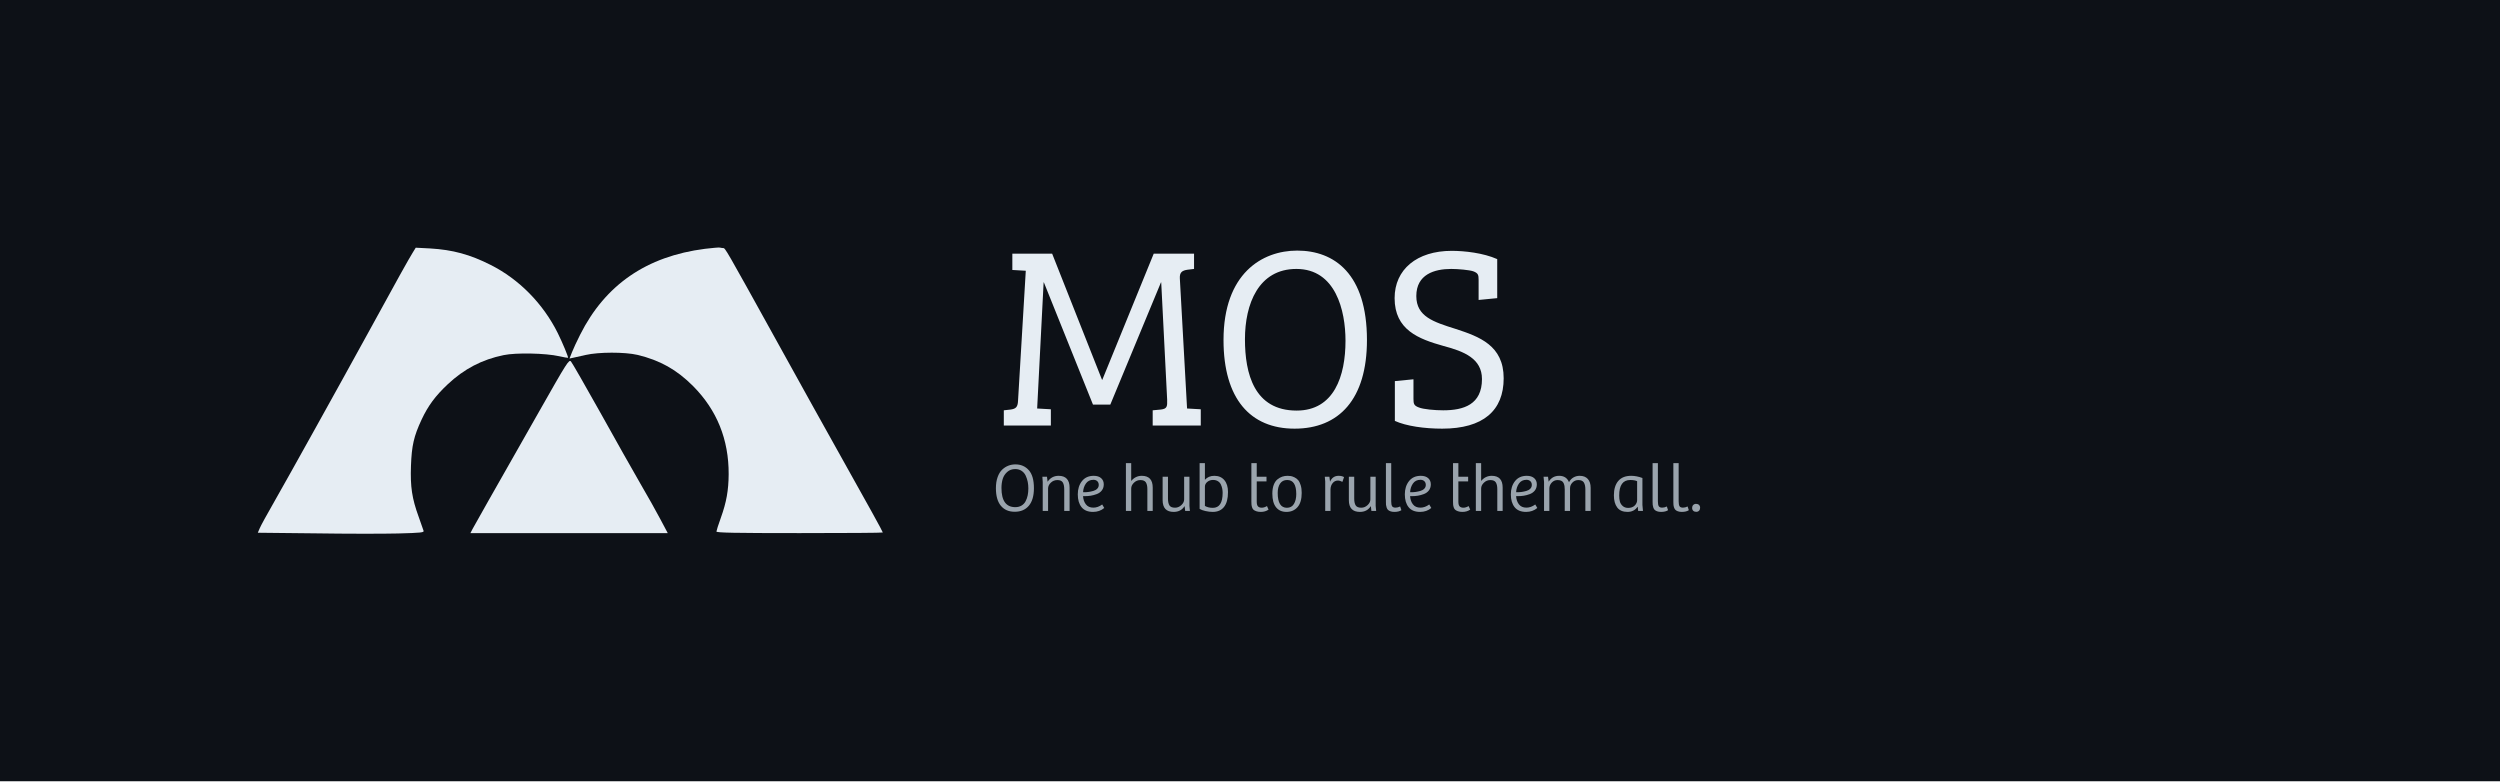
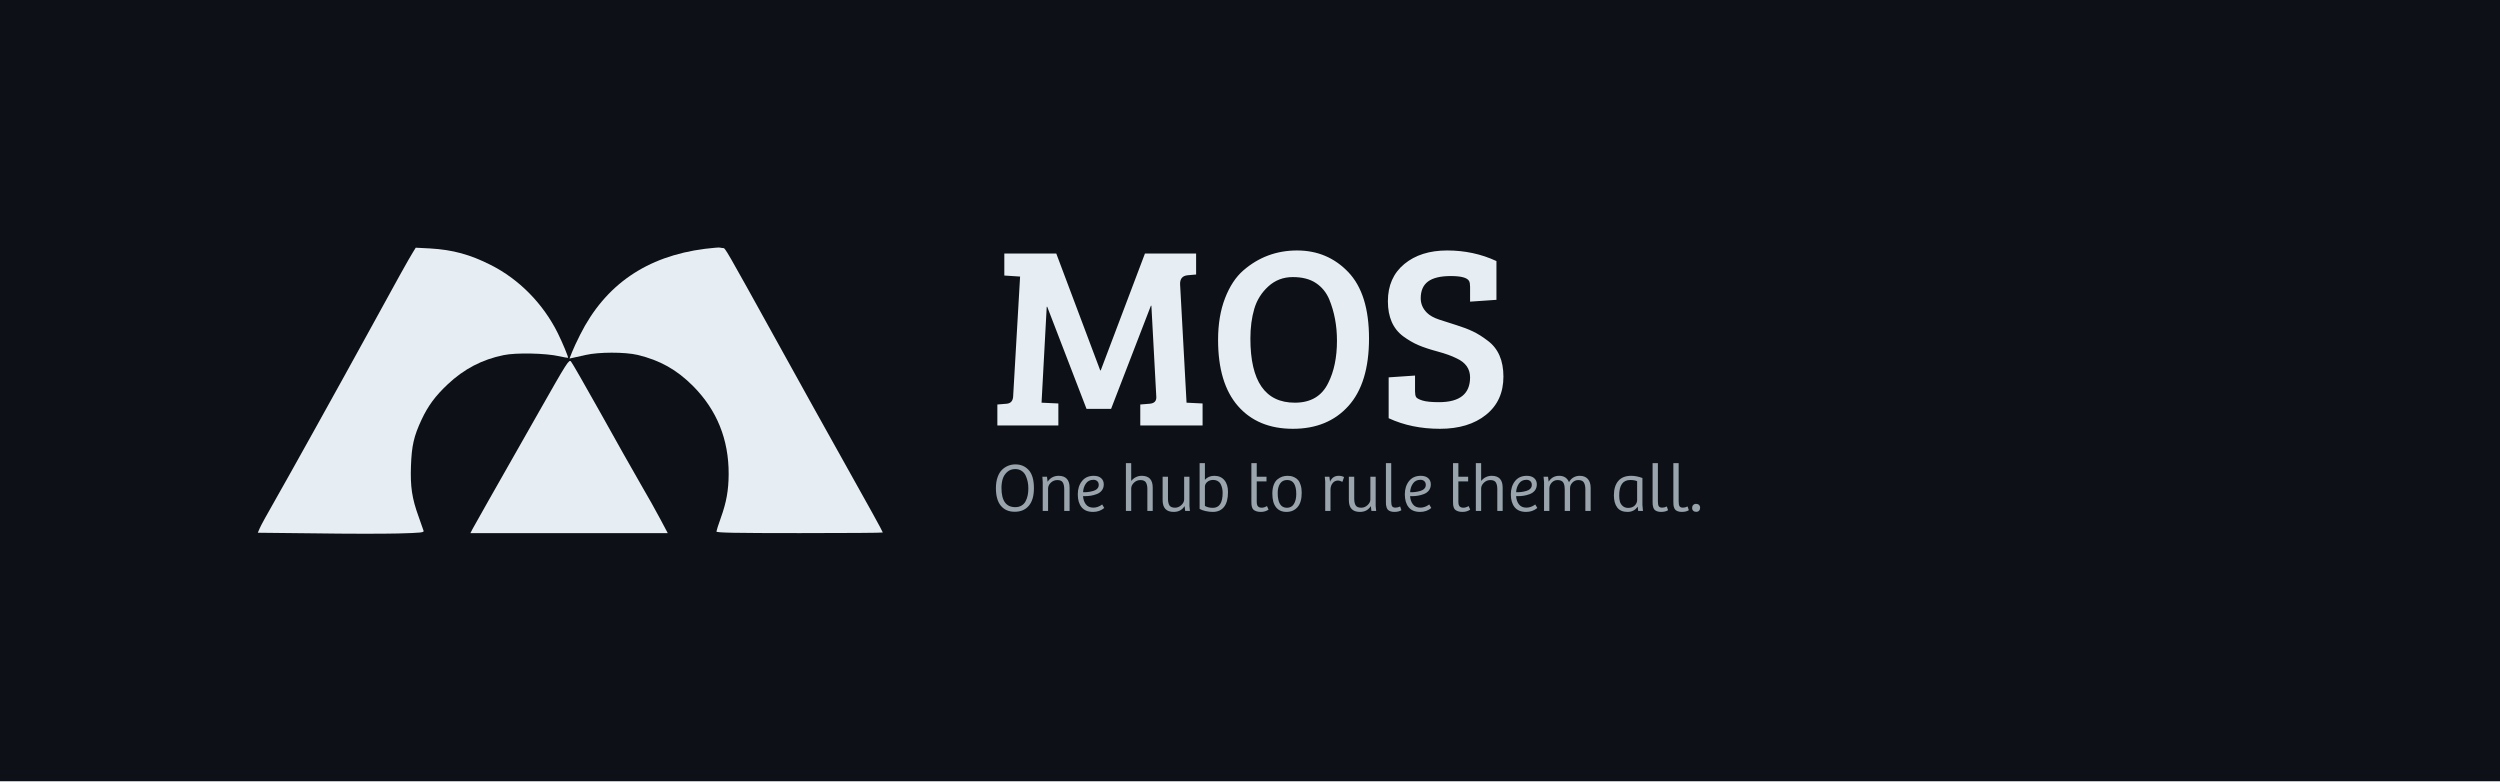
<svg xmlns="http://www.w3.org/2000/svg" viewBox="0 0 1600 500" width="1600" height="500" role="img" aria-label="MOS: One hub to rule them all.">
  <rect width="1600" height="500" fill="#0d1117" />
  <g transform="translate(141.43,141.54) scale(0.78293)">
    <g transform="translate(0,290) scale(0.1,-0.1)" fill="#e6edf3">
      <path d="M3957 2674 c-478 -61 -816 -294 -1021 -702 -26 -51 -56 -116 -67 -144 l-20 -51 28 6 c15 4 62 14 103 23 108 25 321 25 424 1 184 -44 322 -121 456 -256 194 -196 291 -435 290 -720 -1 -132 -18 -228 -64 -356 -20 -55 -36 -106 -36 -112 0 -10 143 -13 680 -13 374 0 680 2 680 5 0 7 -120 224 -342 620 -102 182 -340 609 -528 950 -421 761 -418 755 -435 755 -7 0 -19 2 -27 4 -7 2 -62 -3 -121 -10z" />
      <path d="M1568 2644 c-30 -48 -132 -230 -358 -644 -259 -472 -659 -1191 -776 -1396 -57 -99 -110 -196 -118 -216 l-15 -35 467 -5 c257 -4 563 -4 680 -1 190 5 213 8 208 22 -3 9 -21 60 -40 114 -55 151 -69 246 -63 417 6 165 23 241 87 378 53 113 112 193 213 288 134 126 281 203 458 239 101 21 342 16 453 -9 38 -9 71 -14 73 -13 4 5 -44 121 -84 202 -120 241 -316 440 -548 557 -170 86 -311 124 -496 135 l-117 6 -24 -39z" />
      <path d="M2600 1343 c-402 -707 -526 -926 -544 -960 l-17 -33 807 0 806 0 -60 113 c-32 61 -106 193 -164 292 -57 99 -205 360 -327 580 -123 220 -231 408 -240 418 -17 17 -29 -1 -261 -410z" />
    </g>
  </g>
-   <g transform="translate(635.00,272.36)">
-     <path d="M70.47-29.28L70.30-29.28L38.38-110L12.90-110L12.90-99.58L21.50-99.08L16.54-15.88C16.38-11.74 15.05-10.75 11.91-10.26L7.44-9.76L7.44 0L37.55 0L37.55-10.42L28.78-10.92L32.92-91.64L33.08-91.64L64.51-13.40L75.59-13.40L108.02-91.64L108.18-91.64L111.98-16.54C112.15-12.08 111.82-10.75 108.02-10.26L102.72-9.76L102.72 0L133.49 0L133.49-10.42L124.72-10.92L120.09-94.29C119.92-98.09 121.58-99.25 125.05-99.74L129.19-100.24L129.19-110L103.38-110M239.85-54.75C239.85-97.10 219.01-111.98 195.19-111.98C172.69-111.98 148.05-97.26 148.05-54.75C148.05-17.04 165.25 1.98 193.53 1.98C221.98 1.98 239.85-16.87 239.85-54.75M161.77-55.25C161.77-77.74 170.38-100.24 194.69-100.24C219.83-100.24 226.12-73.61 226.12-54.26C226.12-31.76 218.84-9.59 194.86-9.59C167.56-9.59 161.77-33.41 161.77-55.25M287.98 1.98C314.29 1.98 327.35-9.59 327.35-30.27C327.35-51.28 311.80-56.90 296.59-61.86C282.36-66.33 271.44-69.80 271.44-82.87C271.44-96.77 283.02-100.24 293.77-100.24C298.24-100.24 305.35-99.58 307.83-98.75C310.98-97.59 311.31-96.44 311.31-93.29L311.31-80.39L323.22-81.55L323.22-106.53C314.29-110.50 302.21-111.82 294.11-111.82C271.77-111.82 257.55-99.91 257.55-81.55C257.55-61.20 272.93-55.41 288.81-50.95C302.05-47.47 313.46-42.84 313.46-29.77C313.46-13.40 301.71-9.76 288.65-9.76C283.35-9.76 275.91-10.42 273.10-11.58C269.95-12.74 269.62-13.89 269.62-17.04L269.62-29.61L257.71-28.45L257.71-2.98C264.99 0.33 276.57 1.98 287.98 1.98" fill="#e6edf3" />
+   <g transform="translate(635.00,272.28)">
+     <path d="M7.77-110L41.02-110L69.14-35.23L69.47-35.23L97.76-110L130.51-110L130.51-96.60L125.05-96.11Q120.09-95.61 120.26-90.32L124.39-14.56L134.65-14.06L134.65 0L94.78 0L94.78-13.40L100.74-13.89Q105.20-14.23 105.04-18.20L101.89-76.59L101.56-76.59L76.09-10.59L60.38-10.59L35.23-75.92L34.90-75.92L31.59-14.56L42.35-14.06L42.35 0L3.31 0L3.31-13.40L9.26-13.89Q13.07-14.23 13.40-18.36L17.86-95.28L7.77-95.94L7.77-110M195.11-111.98Q214.71-111.98 227.94-98.09Q241.17-84.20 241.17-55.66Q241.17-27.13 228.02-12.49Q214.87 2.15 192.46 2.15Q170.05 2.15 157.31-12.41Q144.57-26.96 144.57-54.75Q144.57-69.97 149.04-81.47Q153.50-92.96 160.78-99.25Q175.50-111.98 195.11-111.98M165.25-55.58Q165.25-14.56 193.70-14.56Q208.92-14.56 215.04-27.13Q220.66-38.21 220.66-54.26Q220.66-68.65 215.70-80.72Q212.89-87.34 207.18-91.14Q201.47-94.95 192.38-94.95Q183.28-94.95 176.74-88.99Q170.21-83.04 167.73-74.60Q165.25-66.17 165.25-55.58M286-14.89Q305.85-14.89 305.85-30.77Q305.85-39.04 297.08-43.01Q292.45-45.32 285.09-47.31Q277.73-49.29 272.85-51.36Q267.97-53.43 263.01-57.07Q253.25-64.35 253.25-79.48Q253.25-94.62 263.75-103.30Q274.26-111.98 291.21-111.98Q308.17-111.98 322.72-105.20L322.72-80.39L305.85-79.23L305.85-88.83Q305.85-91.31 305.19-92.47Q303.37-95.61 293.53-95.61Q283.68-95.61 278.97-92.14Q274.26-88.66 274.26-81.38Q274.26-76.09 278.23-72.12Q280.87-69.47 286.08-67.74Q291.29-66 297.17-64.18Q303.04-62.36 307.59-60.21Q312.14-58.06 317.10-54.26Q327.19-46.81 327.19-31.26Q327.19-15.71 316.02-6.78Q304.86 2.15 286.58 2.15Q268.30 2.15 253.74-4.63L253.74-30.77L270.62-31.92L270.62-21.83Q270.62-19.35 271.28-18.20Q271.94-17.04 275.33-15.96Q278.72-14.89 286-14.89" fill="#e6edf3" />
  </g>
  <g transform="translate(635.00,327)">
    <path d="M26.71-14.56Q26.71-7.17 23.45-3.32Q20.20 0.53 14.43 0.53Q8.71 0.53 5.54-3.32Q2.38-7.17 2.38-14.56Q2.38-18.61 3.48-21.67Q4.58-24.73 6.40-26.44Q8.23-28.16 10.36-28.97Q12.50-29.79 14.87-29.79Q20.11-29.79 23.41-26.11Q26.71-22.44 26.71-14.56M5.94-14.70Q5.94-2.42 14.78-2.42Q17.07-2.42 18.77-3.43Q20.46-4.44 21.38-6.20Q22.31-7.96 22.73-10.01Q23.14-12.06 23.14-14.43Q23.14-16.59 22.75-18.59Q22.35-20.59 21.47-22.53Q20.59-24.46 18.85-25.63Q17.12-26.80 14.74-26.80Q11.70-26.80 9.64-24.97Q7.57-23.14 6.75-20.53Q5.94-17.91 5.94-14.70M35.77-14.34L35.77 0L32.34 0L32.34-18.57L32.12-21.87L35.07-21.87L35.46-18.70Q38.02-22.48 42.55-22.48Q45.98-22.48 47.76-20.57Q49.54-18.66 49.54-14.92L49.54 0L46.11 0L46.11-13.86Q46.11-16.68 45.19-18.22Q44.26-19.76 41.71-19.76Q39.25-19.76 37.51-18.08Q35.77-16.41 35.77-14.34M64.99-22.48Q68.02-22.48 69.72-20.99Q71.41-19.49 71.41-17.03Q71.41-14.74 70.18-13.13Q68.95-11.53 66.92-10.78Q64.90-10.03 63.07-9.75Q61.25-9.46 59.31-9.46Q59.09-9.46 58.72-9.48Q58.34-9.50 58.17-9.50Q58.30-6.42 59.93-4.27Q61.56-2.11 64.77-2.11Q67.67-2.11 70.40-4.14L71.72-1.89Q68.73 0.62 64.55 0.62Q59.62 0.62 57.20-2.40Q54.78-5.41 54.78-10.60Q54.78-15.71 57.46-19.10Q60.15-22.48 64.99-22.48M68.20-16.63Q68.20-18.17 67.25-19.05Q66.31-19.93 64.81-19.93Q61.60-19.93 59.95-17.51Q58.30-15.09 58.17-12.01Q58.30-12.01 58.59-11.99Q58.87-11.97 59.05-11.97Q60.41-11.97 61.78-12.17Q63.14-12.36 64.70-12.80Q66.26-13.24 67.23-14.23Q68.20-15.22 68.20-16.63M88.97-14.34L88.97 0L85.58 0L85.58-30.58L88.97-30.58L88.97-19.18Q91.70-22.48 95.74-22.48Q102.74-22.48 102.74-14.92L102.74 0L99.31 0L99.31-13.99Q99.31-16.72 98.38-18.24Q97.46-19.76 94.82-19.76Q92.49-19.76 90.73-18.06Q88.97-16.37 88.97-14.34M122.85-7.35L122.85-21.87L126.24-21.87L126.24-3.21L126.54 0L123.51 0L123.16-2.99L123.07-2.99Q120.74 0.62 116.16 0.62Q109.08 0.62 109.08-6.91L109.08-21.87L112.51-21.87L112.51-7.88Q112.51-5.06 113.43-3.56Q114.36-2.07 117.04-2.07Q119.28-2.07 121.07-3.74Q122.85-5.41 122.85-7.35M132.75-1.32L132.75-30.58L136.14-30.58L136.14-19.93Q138.42-22.48 142.16-22.48Q146.26-22.48 148.59-19.71Q150.92-16.94 150.92-12.10Q150.92-5.76 148.39-2.57Q145.86 0.62 141.15 0.62Q138.95 0.62 136.51 0.07Q134.07-0.48 132.75-1.32M136.14-15.49L136.14-3.21Q138.25-1.98 141.20-1.98Q147.49-1.98 147.49-11.57Q147.49-12.98 147.22-14.30Q146.96-15.62 146.34-16.94Q145.73-18.26 144.43-19.05Q143.13-19.84 141.33-19.84Q139.22-19.84 137.68-18.59Q136.14-17.34 136.14-15.49M165.88-5.98L165.88-30.58L169.31-30.58L169.31-21.87L175.56-21.87L175.56-18.92L169.31-18.92L169.31-5.90Q169.31-3.78 170.10-2.93Q170.90-2.07 172.52-2.07Q174.06-2.07 175.87-3.12L176.88-0.84Q174.77 0.62 171.91 0.62Q170.24 0.62 169.05 0.20Q167.86-0.22 167.24-0.77Q166.63-1.32 166.32-2.31Q166.01-3.30 165.95-4.03Q165.88-4.75 165.88-5.98M188.63-2.02Q191.62-2.02 193.12-4.49Q194.61-6.95 194.61-10.82Q194.61-19.80 188.80-19.80Q185.81-19.80 184.27-17.53Q182.73-15.27 182.73-11.53Q182.73-2.02 188.63-2.02M179.30-11.09Q179.30-14.34 180.18-16.68Q181.06-19.01 182.58-20.22Q184.10-21.43 185.68-21.96Q187.26-22.48 189.07-22.48Q190.17-22.48 191.18-22.31Q192.19-22.13 193.53-21.47Q194.88-20.81 195.82-19.71Q196.77-18.61 197.43-16.50Q198.09-14.39 198.09-11.57Q198.09-5.46 195.40-2.42Q192.72 0.62 188.32 0.62Q184.05 0.62 181.68-2.33Q179.30-5.28 179.30-11.09M216.52-13.95L216.52 0L213.14 0L213.14-18.88L212.87-21.87L215.82-21.87L216.22-18.70Q217.84-22.48 221.72-22.48Q223.87-22.48 225.19-21.65L224.14-18.61Q222.55-19.45 221.28-19.45Q219.25-19.45 217.93-17.84Q216.61-16.24 216.52-13.95M242.04-7.35L242.04-21.87L245.43-21.87L245.43-3.21L245.74 0L242.70 0L242.35-2.99L242.26-2.99Q239.93 0.62 235.36 0.62Q228.27 0.62 228.27-6.91L228.27-21.87L231.70-21.87L231.70-7.88Q231.70-5.06 232.63-3.56Q233.55-2.07 236.24-2.07Q238.48-2.07 240.26-3.74Q242.04-5.41 242.04-7.35M251.99-5.68L251.99-30.58L255.38-30.58L255.38-6.16Q255.38-3.92 255.95-3.01Q256.52-2.11 258.15-2.11Q259.60-2.11 261.10-2.86L261.89-0.48Q260.22 0.62 257.40 0.62Q255.90 0.62 254.85 0.22Q253.79-0.18 253.26-0.73Q252.74-1.28 252.43-2.22Q252.12-3.17 252.05-3.89Q251.99-4.62 251.99-5.68M274.30-22.48Q277.33-22.48 279.03-20.99Q280.72-19.49 280.72-17.03Q280.72-14.74 279.49-13.13Q278.26-11.53 276.23-10.78Q274.21-10.03 272.38-9.75Q270.56-9.46 268.62-9.46Q268.40-9.46 268.03-9.48Q267.65-9.50 267.48-9.50Q267.61-6.42 269.24-4.27Q270.86-2.11 274.08-2.11Q276.98-2.11 279.71-4.14L281.03-1.89Q278.04 0.62 273.86 0.62Q268.93 0.62 266.51-2.40Q264.09-5.41 264.09-10.60Q264.09-15.71 266.77-19.10Q269.46-22.48 274.30-22.48M277.51-16.63Q277.51-18.17 276.56-19.05Q275.62-19.93 274.12-19.93Q270.91-19.93 269.26-17.51Q267.61-15.09 267.48-12.01Q267.61-12.01 267.89-11.99Q268.18-11.97 268.36-11.97Q269.72-11.97 271.08-12.17Q272.45-12.36 274.01-12.80Q275.57-13.24 276.54-14.23Q277.51-15.22 277.51-16.63M294.93-5.98L294.93-30.58L298.36-30.58L298.36-21.87L304.61-21.87L304.61-18.92L298.36-18.92L298.36-5.90Q298.36-3.78 299.16-2.93Q299.95-2.07 301.58-2.07Q303.12-2.07 304.92-3.12L305.93-0.84Q303.82 0.62 300.96 0.62Q299.29 0.62 298.10 0.20Q296.91-0.22 296.30-0.77Q295.68-1.32 295.37-2.31Q295.06-3.30 295-4.03Q294.93-4.75 294.93-5.98M312.93-14.34L312.93 0L309.54 0L309.54-30.58L312.93-30.58L312.93-19.18Q315.66-22.48 319.70-22.48Q326.70-22.48 326.70-14.92L326.70 0L323.27 0L323.27-13.99Q323.27-16.72 322.34-18.24Q321.42-19.76 318.78-19.76Q316.45-19.76 314.69-18.06Q312.93-16.37 312.93-14.34M342.14-22.48Q345.18-22.48 346.87-20.99Q348.57-19.49 348.57-17.03Q348.57-14.74 347.34-13.13Q346.10-11.53 344.08-10.78Q342.06-10.03 340.23-9.75Q338.40-9.46 336.47-9.46Q336.25-9.46 335.87-9.48Q335.50-9.50 335.32-9.50Q335.46-6.42 337.08-4.27Q338.71-2.11 341.92-2.11Q344.83-2.11 347.56-4.14L348.88-1.89Q345.88 0.62 341.70 0.62Q336.78 0.62 334.36-2.40Q331.94-5.41 331.94-10.60Q331.94-15.71 334.62-19.10Q337.30-22.48 342.14-22.48M345.36-16.63Q345.36-18.17 344.41-19.05Q343.46-19.93 341.97-19.93Q338.76-19.93 337.11-17.51Q335.46-15.09 335.32-12.01Q335.46-12.01 335.74-11.99Q336.03-11.97 336.20-11.97Q337.57-11.97 338.93-12.17Q340.30-12.36 341.86-12.80Q343.42-13.24 344.39-14.23Q345.36-15.22 345.36-16.63M356.58-14.30L356.58 0L353.19 0L353.19-18.57L352.88-21.87L355.74-21.87L356.14-18.74Q358.51-22.48 362.87-22.48Q367.49-22.48 369.16-18.39Q370.17-20.37 372-21.43Q373.82-22.48 375.98-22.48Q379.37-22.48 381.19-20.48Q383.02-18.48 383.02-14.74L383.02 0L379.63 0L379.63-13.82Q379.63-16.59 378.69-18.17Q377.74-19.76 375.10-19.76Q372.90-19.76 371.36-18.17Q369.82-16.59 369.82-14.52L369.82 0L366.43 0L366.43-13.77Q366.43-15 366.28-15.93Q366.12-16.85 365.71-17.80Q365.29-18.74 364.32-19.25Q363.35-19.76 361.90-19.76Q359.61-19.76 358.09-18.11Q356.58-16.46 356.58-14.30M416.15-21.08L416.15-3.83L416.50 0L413.42 0L413.16-2.60L413.03-2.64Q410.78 0.62 406.60 0.62Q402.16 0.62 400.03-2.20Q397.89-5.02 397.89-9.99Q397.89-15.93 400.71-19.21Q403.52-22.48 408.94-22.48Q412.41-22.48 416.15-21.08M412.76-6.95L412.76-19.05Q411.09-19.80 408.36-19.80Q401.28-19.80 401.28-9.86Q401.28-7.70 401.72-6.05Q402.16-4.40 403.52-3.17Q404.89-1.94 407.04-1.94Q409.68-1.94 411.22-3.45Q412.76-4.97 412.76-6.95M422.66-5.68L422.66-30.58L426.05-30.58L426.05-6.16Q426.05-3.92 426.62-3.01Q427.20-2.11 428.82-2.11Q430.28-2.11 431.77-2.86L432.56-0.48Q430.89 0.62 428.08 0.62Q426.58 0.62 425.52 0.22Q424.47-0.18 423.94-0.73Q423.41-1.28 423.10-2.22Q422.80-3.17 422.73-3.89Q422.66-4.62 422.66-5.68M435.95-5.68L435.95-30.58L439.34-30.58L439.34-6.16Q439.34-3.92 439.91-3.01Q440.48-2.11 442.11-2.11Q443.56-2.11 445.06-2.86L445.85-0.48Q444.18 0.62 441.36 0.62Q439.87 0.62 438.81 0.22Q437.76-0.18 437.23-0.73Q436.70-1.28 436.39-2.22Q436.08-3.17 436.02-3.89Q435.95-4.62 435.95-5.68M447.96-1.98Q447.96-3.08 448.67-3.81Q449.37-4.53 450.47-4.53Q451.66-4.53 452.36-3.85Q453.07-3.17 453.07-2.02Q453.07-0.88 452.39-0.15Q451.70 0.57 450.60 0.57Q449.37 0.57 448.67-0.11Q447.96-0.79 447.96-1.98" fill="#9aa4ad" />
  </g>
</svg>
